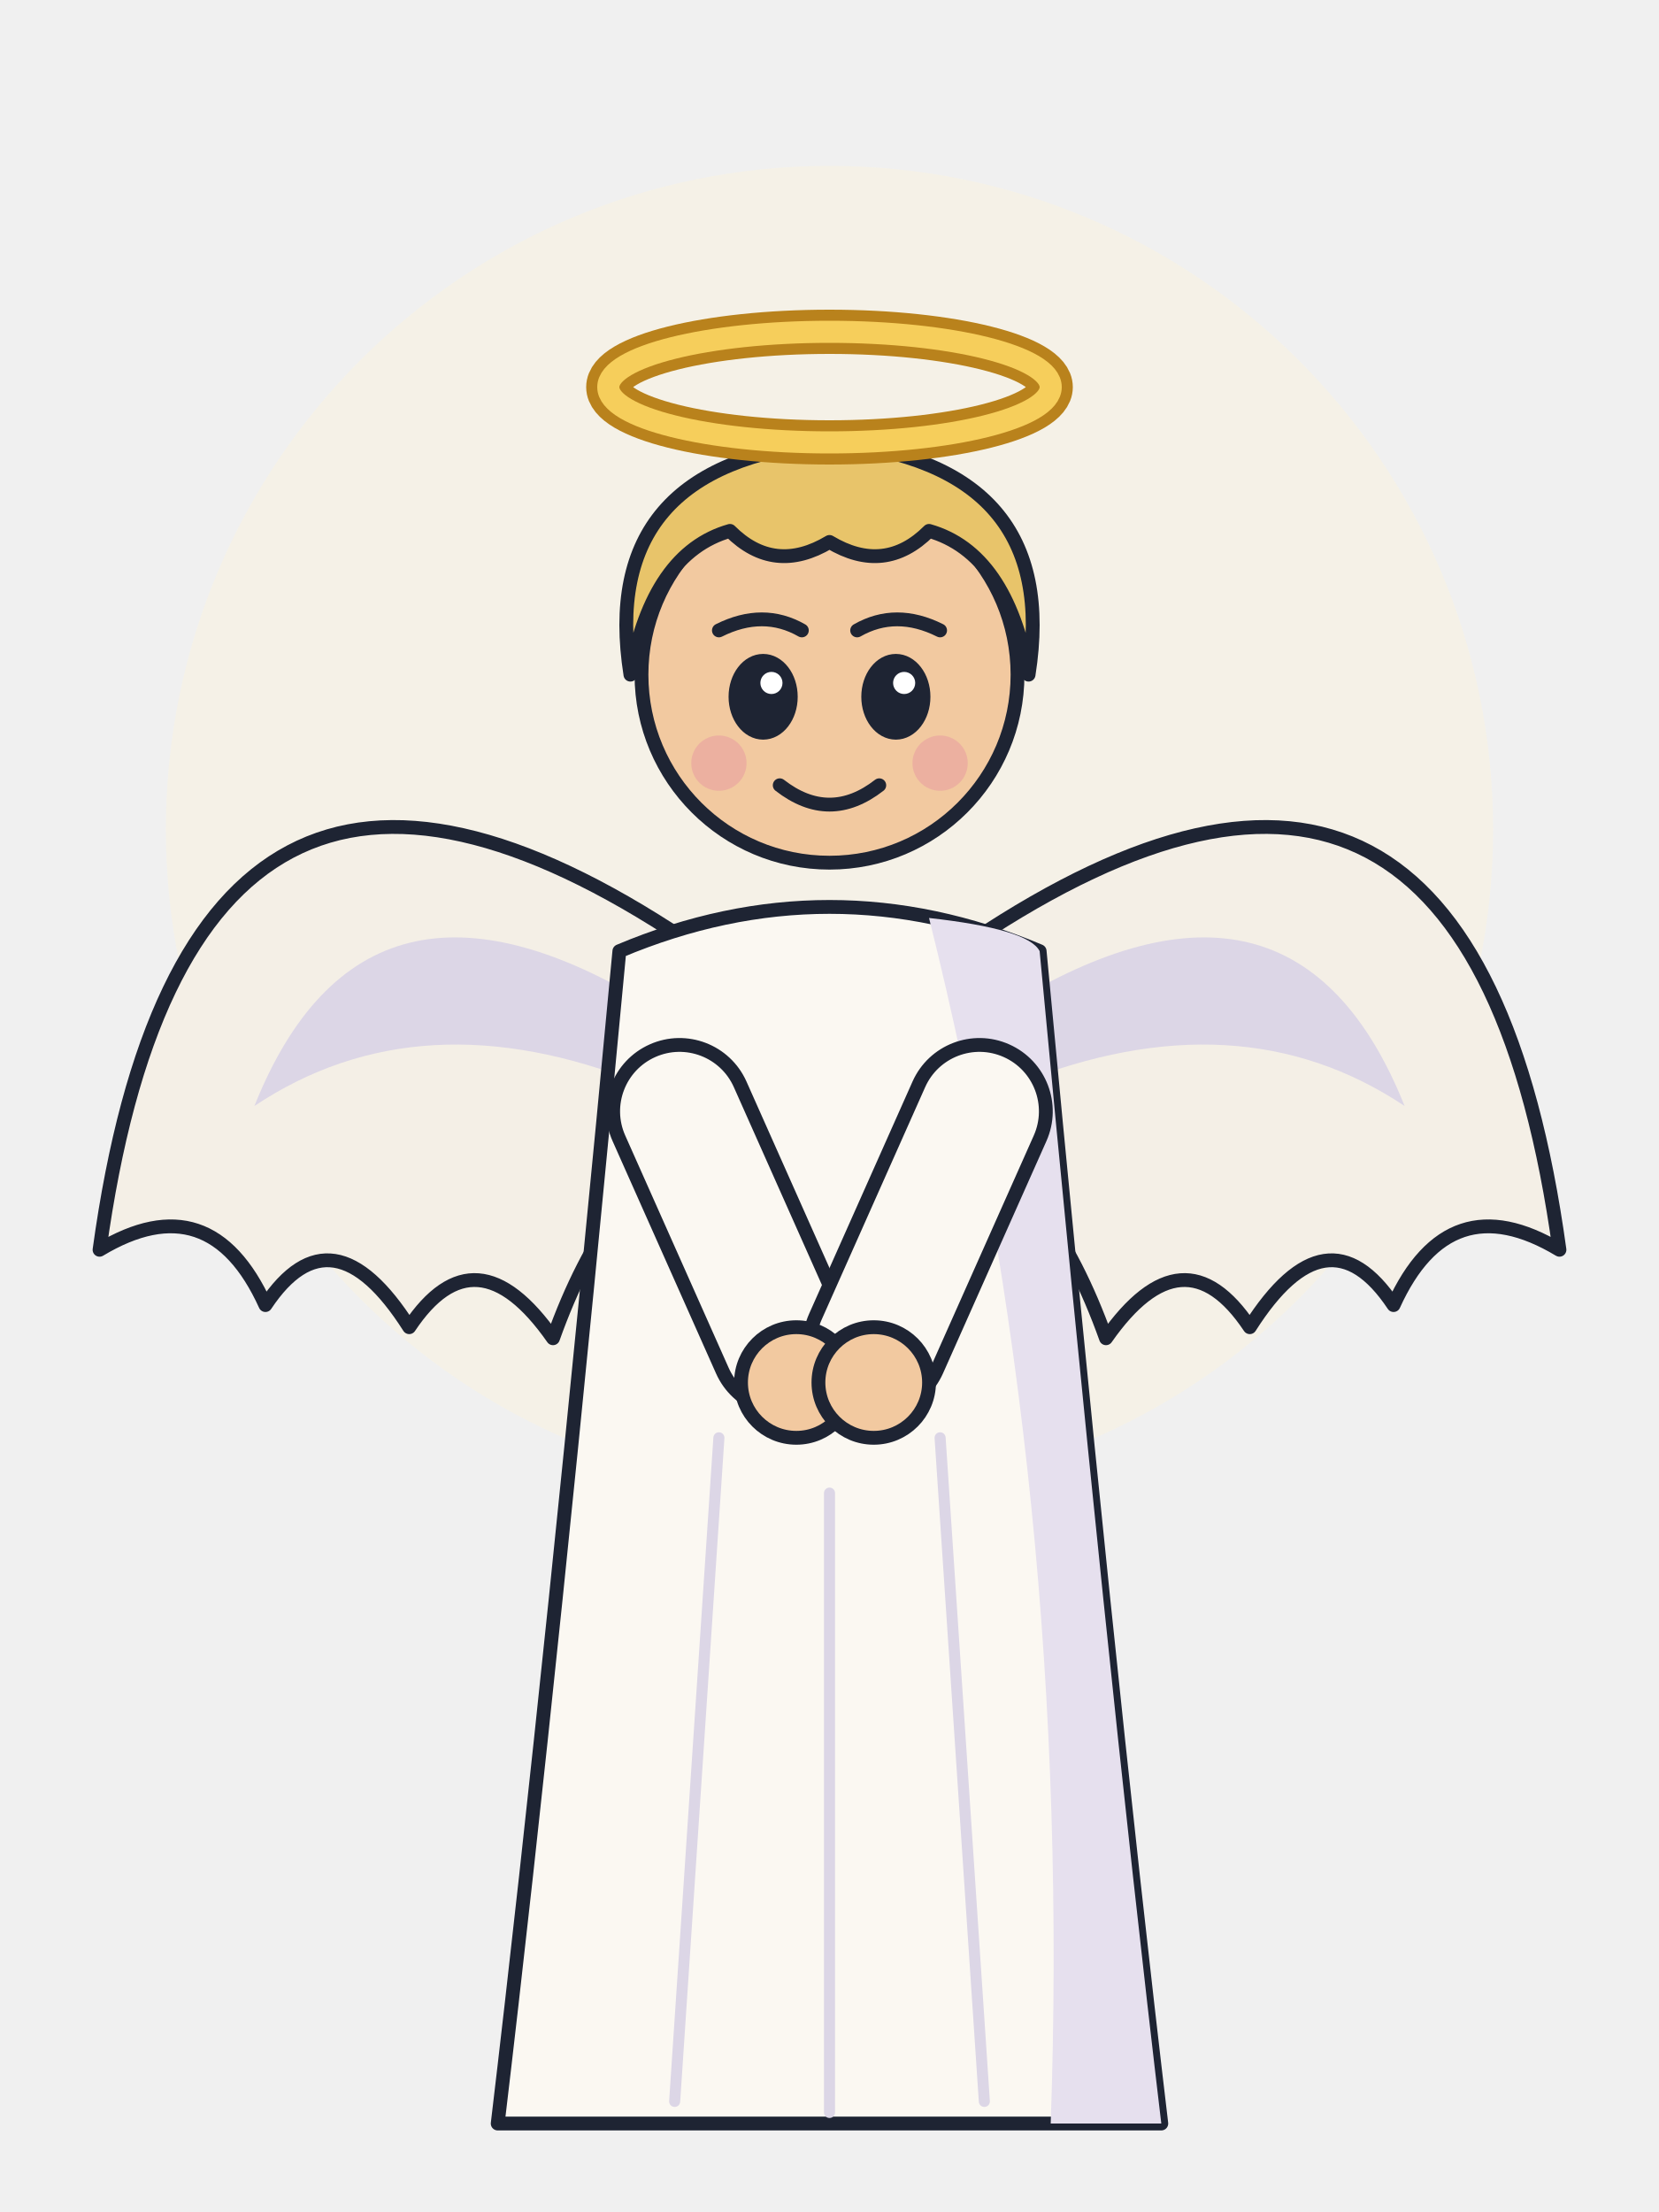
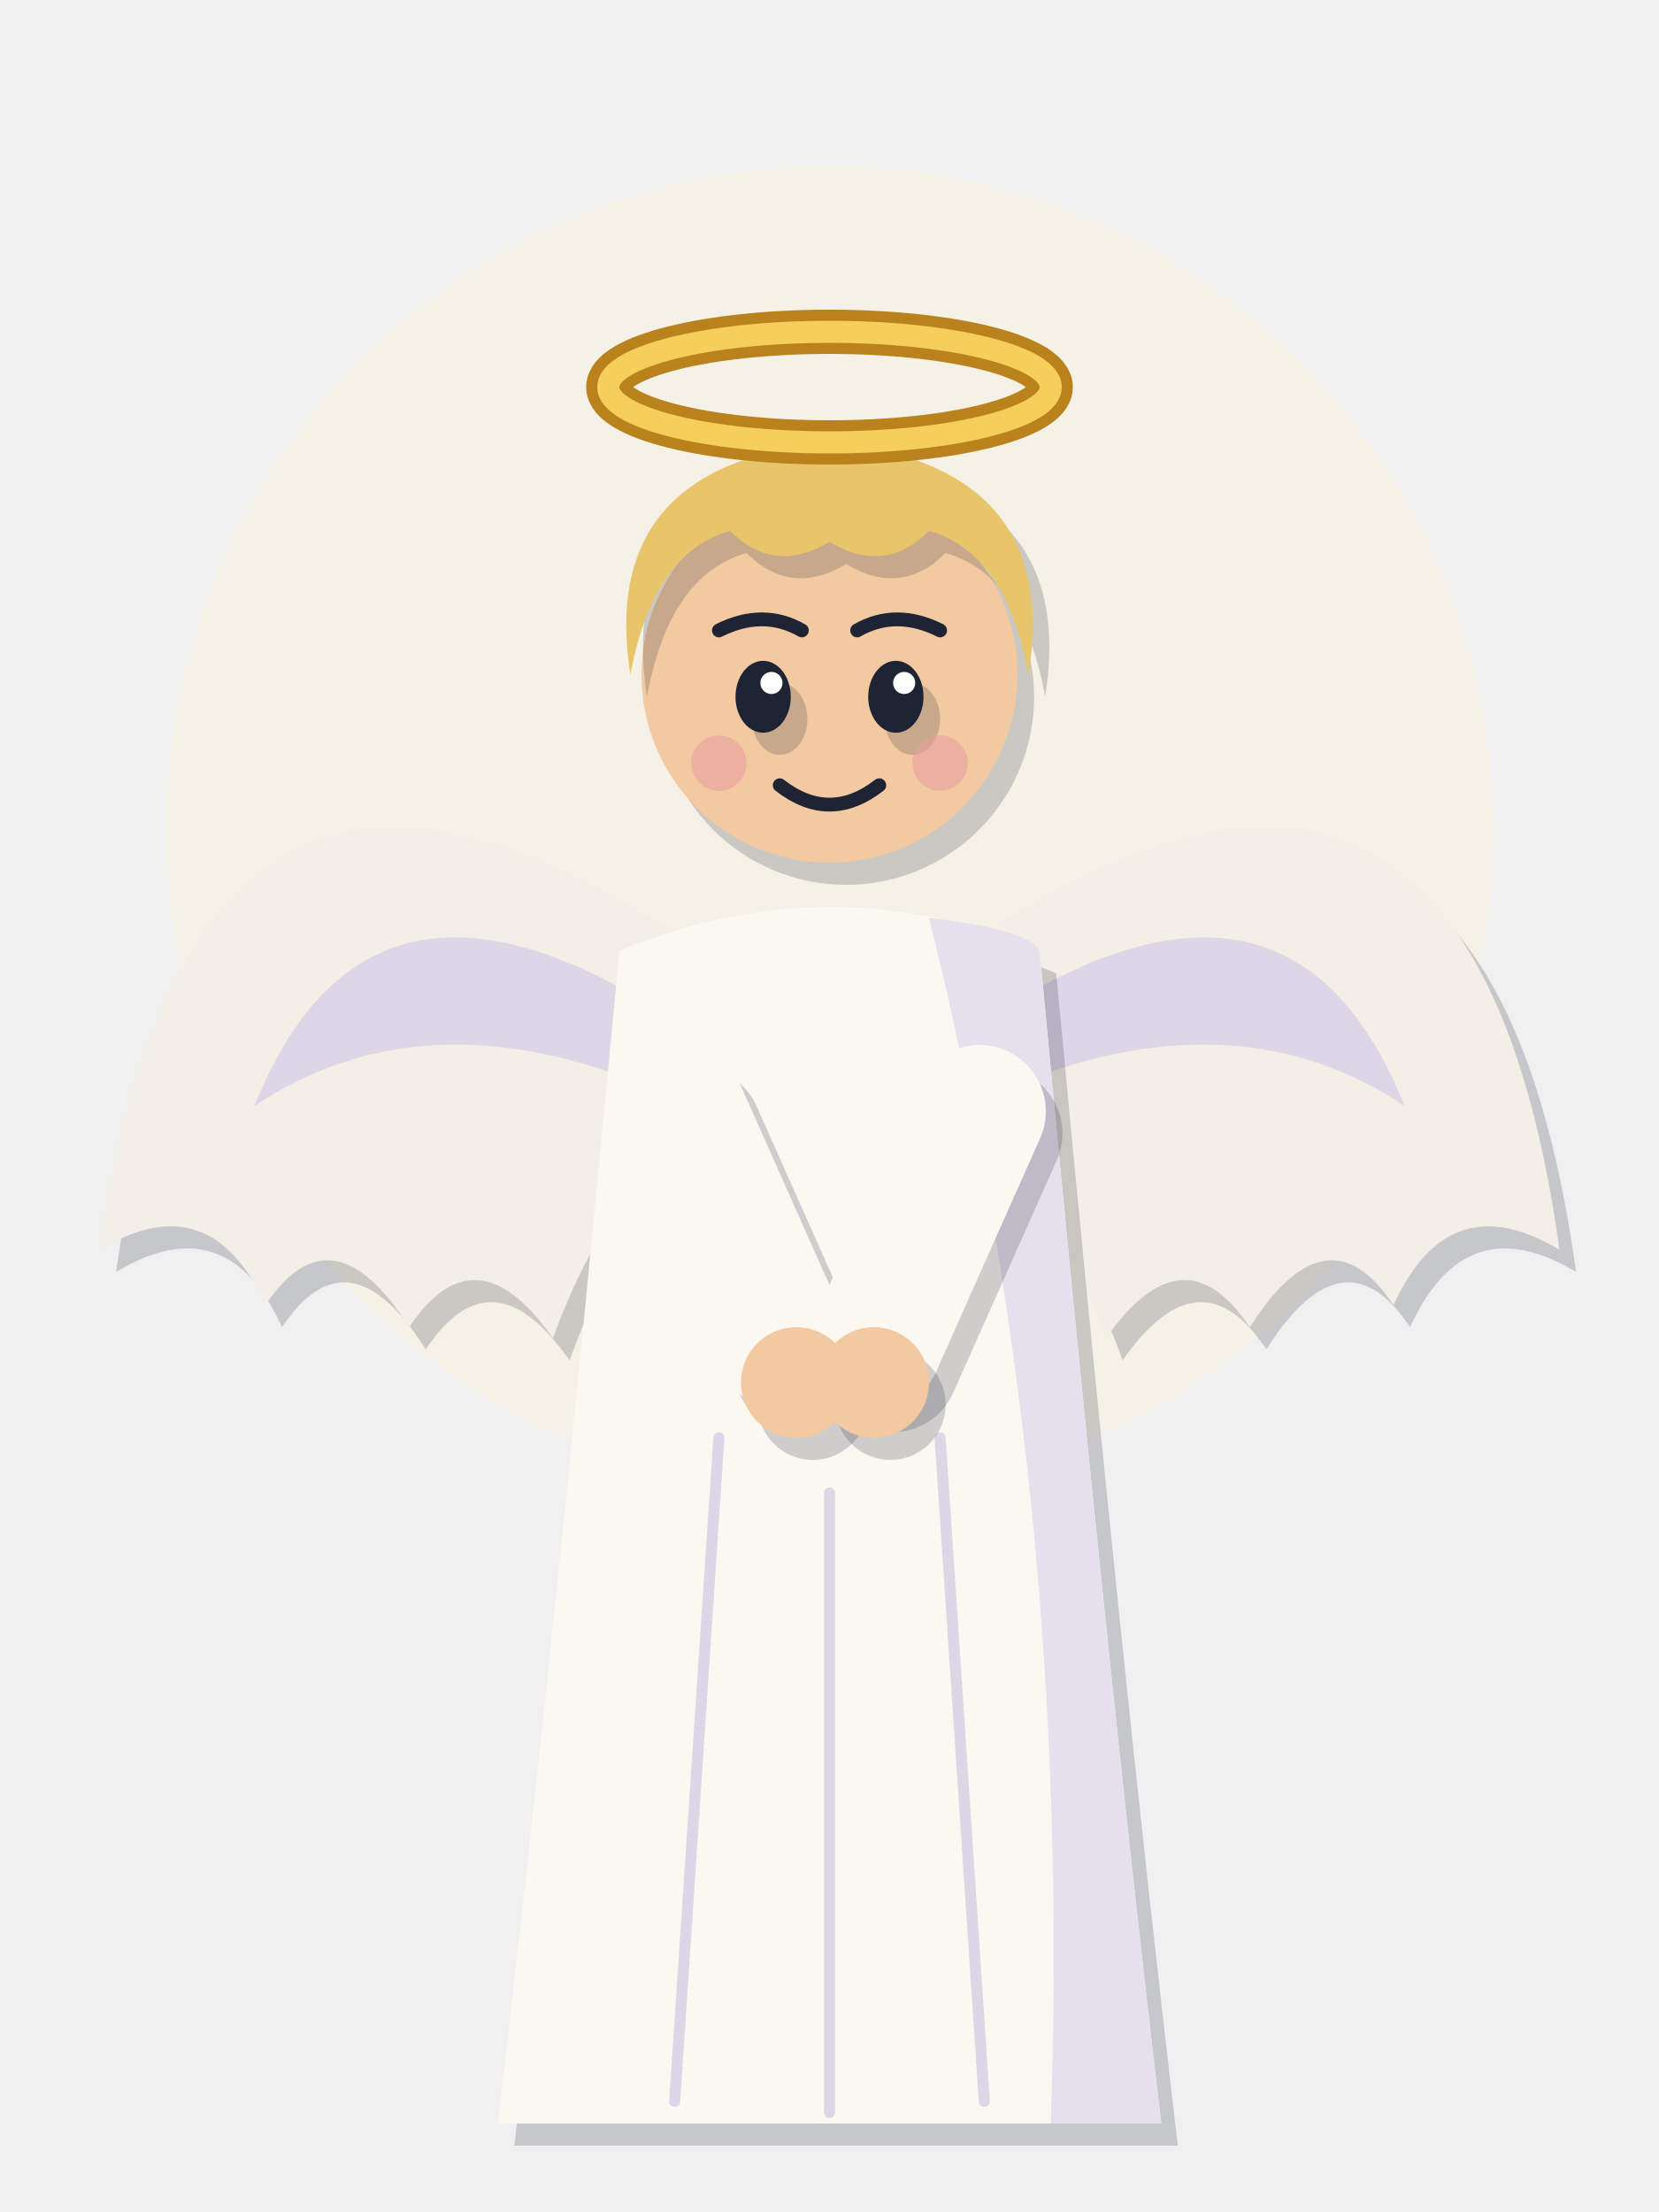
<svg xmlns="http://www.w3.org/2000/svg" viewBox="0 0 300 400" role="img" aria-label="Ангел">
-   <circle cx="150" cy="150" r="120" fill="#FFF4D6" opacity=".35" />
-   <g stroke="#1E2433" stroke-width="2.5" stroke-linejoin="round" stroke-linecap="round">
+   <circle cx="150" cy="150" r="120" fill="#FFF4D6" opacity=".35" stroke="none" />
+   <g stroke-linejoin="round" stroke-linecap="round">
    <g id="wing-l">
-       <path d="M124 170Q34 110 18 226Q38 214 48 236Q60 218 74 240Q86 222 100 242Q110 214 128 204Z" fill="#F4EFE6" />
+       <path d="M124 170Q34 110 18 226Q38 214 48 236Q60 218 74 240Q86 222 100 242Q110 214 128 204Z" fill="#1E2433" stroke="none" opacity="0.20" transform="translate(3 4)" />
+       <path d="M124 170Q34 110 18 226Q38 214 48 236Q60 218 74 240Q86 222 100 242Q110 214 128 204Z" fill="#F4EFE6" stroke="none" />
      <path d="M118 182Q66 150 46 200Q76 180 116 196Z" fill="#DCD6E6" stroke="none" />
    </g>
    <g id="wing-r">
-       <path d="M176 170Q266 110 282 226Q262 214 252 236Q240 218 226 240Q214 222 200 242Q190 214 172 204Z" fill="#F4EFE6" />
+       <path d="M176 170Q266 110 282 226Q262 214 252 236Q240 218 226 240Q214 222 200 242Q190 214 172 204Z" fill="#1E2433" stroke="none" opacity="0.20" transform="translate(3 4)" />
+       <path d="M176 170Q266 110 282 226Q262 214 252 236Q240 218 226 240Q214 222 200 242Q190 214 172 204Z" fill="#F4EFE6" stroke="none" />
      <path d="M182 182Q234 150 254 200Q224 180 184 196Z" fill="#DCD6E6" stroke="none" />
    </g>
-     <path d="M112 172Q100 300 90 384H210Q200 300 188 172Q150 156 112 172Z" fill="#FBF8F2" />
+     <path d="M112 172Q100 300 90 384H210Q200 300 188 172Q150 156 112 172Z" fill="#1E2433" stroke="none" opacity="0.20" transform="translate(3 4)" />
+     <path d="M112 172Q100 300 90 384H210Q200 300 188 172Q150 156 112 172Z" fill="#FBF8F2" stroke="none" />
    <path d="M168 166Q186 168 188 172Q200 300 210 384H190Q194 270 168 166Z" fill="#E6E0EE" stroke="none" />
    <path d="M130 260L122 380M170 260L178 380M150 270V382" fill="none" stroke="#DCD6E6" stroke-width="2" />
-     <rect x="106" y="190" width="24" height="70" rx="12" fill="#FBF8F2" transform="rotate(-24 118 190)" />
-     <rect x="170" y="190" width="24" height="70" rx="12" fill="#FBF8F2" transform="rotate(24 182 190)" />
-     <circle cx="144" cy="250" r="10" fill="#F2C9A0" />
-     <circle cx="158" cy="250" r="10" fill="#F2C9A0" />
-     <circle cx="150" cy="122" r="34" fill="#F2C9A0" />
-     <path d="M114 122Q108 84 150 80Q192 84 186 122Q182 100 168 96Q160 104 150 98Q140 104 132 96Q118 100 114 122Z" fill="#E8C46A" />
-     <ellipse cx="138" cy="126" rx="5" ry="6.5" fill="#1E2433" />
-     <ellipse cx="162" cy="126" rx="5" ry="6.5" fill="#1E2433" />
+     <rect x="106" y="190" width="24" height="70" rx="12" fill="#1E2433" transform="translate(3 4) rotate(-24 118 190)" stroke="none" opacity="0.20" />
+     <rect x="106" y="190" width="24" height="70" rx="12" fill="#FBF8F2" transform="rotate(-24 118 190)" stroke="none" />
+     <rect x="170" y="190" width="24" height="70" rx="12" fill="#1E2433" transform="translate(3 4) rotate(24 182 190)" stroke="none" opacity="0.20" />
+     <rect x="170" y="190" width="24" height="70" rx="12" fill="#FBF8F2" transform="rotate(24 182 190)" stroke="none" />
+     <circle cx="144" cy="250" r="10" fill="#1E2433" stroke="none" opacity="0.20" transform="translate(3 4)" />
+     <circle cx="144" cy="250" r="10" fill="#F2C9A0" stroke="none" />
+     <circle cx="158" cy="250" r="10" fill="#1E2433" stroke="none" opacity="0.20" transform="translate(3 4)" />
+     <circle cx="158" cy="250" r="10" fill="#F2C9A0" stroke="none" />
+     <circle cx="150" cy="122" r="34" fill="#1E2433" stroke="none" opacity="0.20" transform="translate(3 4)" />
+     <circle cx="150" cy="122" r="34" fill="#F2C9A0" stroke="none" />
+     <path d="M114 122Q108 84 150 80Q192 84 186 122Q182 100 168 96Q160 104 150 98Q140 104 132 96Q118 100 114 122Z" fill="#1E2433" stroke="none" opacity="0.20" transform="translate(3 4)" />
+     <path d="M114 122Q108 84 150 80Q192 84 186 122Q182 100 168 96Q160 104 150 98Q140 104 132 96Q118 100 114 122Z" fill="#E8C46A" stroke="none" />
+     <ellipse cx="138" cy="126" rx="5" ry="6.5" fill="#1E2433" stroke="none" opacity="0.20" transform="translate(3 4)" />
+     <ellipse cx="138" cy="126" rx="5" ry="6.5" fill="#1E2433" stroke="none" />
+     <ellipse cx="162" cy="126" rx="5" ry="6.5" fill="#1E2433" stroke="none" opacity="0.20" transform="translate(3 4)" />
+     <ellipse cx="162" cy="126" rx="5" ry="6.5" fill="#1E2433" stroke="none" />
    <circle cx="139.5" cy="123.5" r="2" fill="#FFFFFF" stroke="none" />
    <circle cx="163.5" cy="123.5" r="2" fill="#FFFFFF" stroke="none" />
-     <path d="M130 114Q138 110 145 114" fill="none" />
-     <path d="M155 114Q162 110 170 114" fill="none" />
+     <path d="M130 114Q138 110 145 114" fill="none" stroke="#1E2433" stroke-width="2.5" />
+     <path d="M155 114Q162 110 170 114" fill="none" stroke="#1E2433" stroke-width="2.5" />
    <circle cx="130" cy="138" r="5" fill="#E8A0A0" stroke="none" opacity=".6" />
    <circle cx="170" cy="138" r="5" fill="#E8A0A0" stroke="none" opacity=".6" />
-     <path d="M141 142Q150 149 159 142" fill="none" />
+     <path d="M141 142Q150 149 159 142" fill="none" stroke="#1E2433" stroke-width="2.5" />
    <ellipse cx="150" cy="70" rx="40" ry="10" fill="none" stroke="#B9821C" stroke-width="8" />
    <ellipse cx="150" cy="70" rx="40" ry="10" fill="none" stroke="#F6CE5B" stroke-width="4" />
  </g>
</svg>
